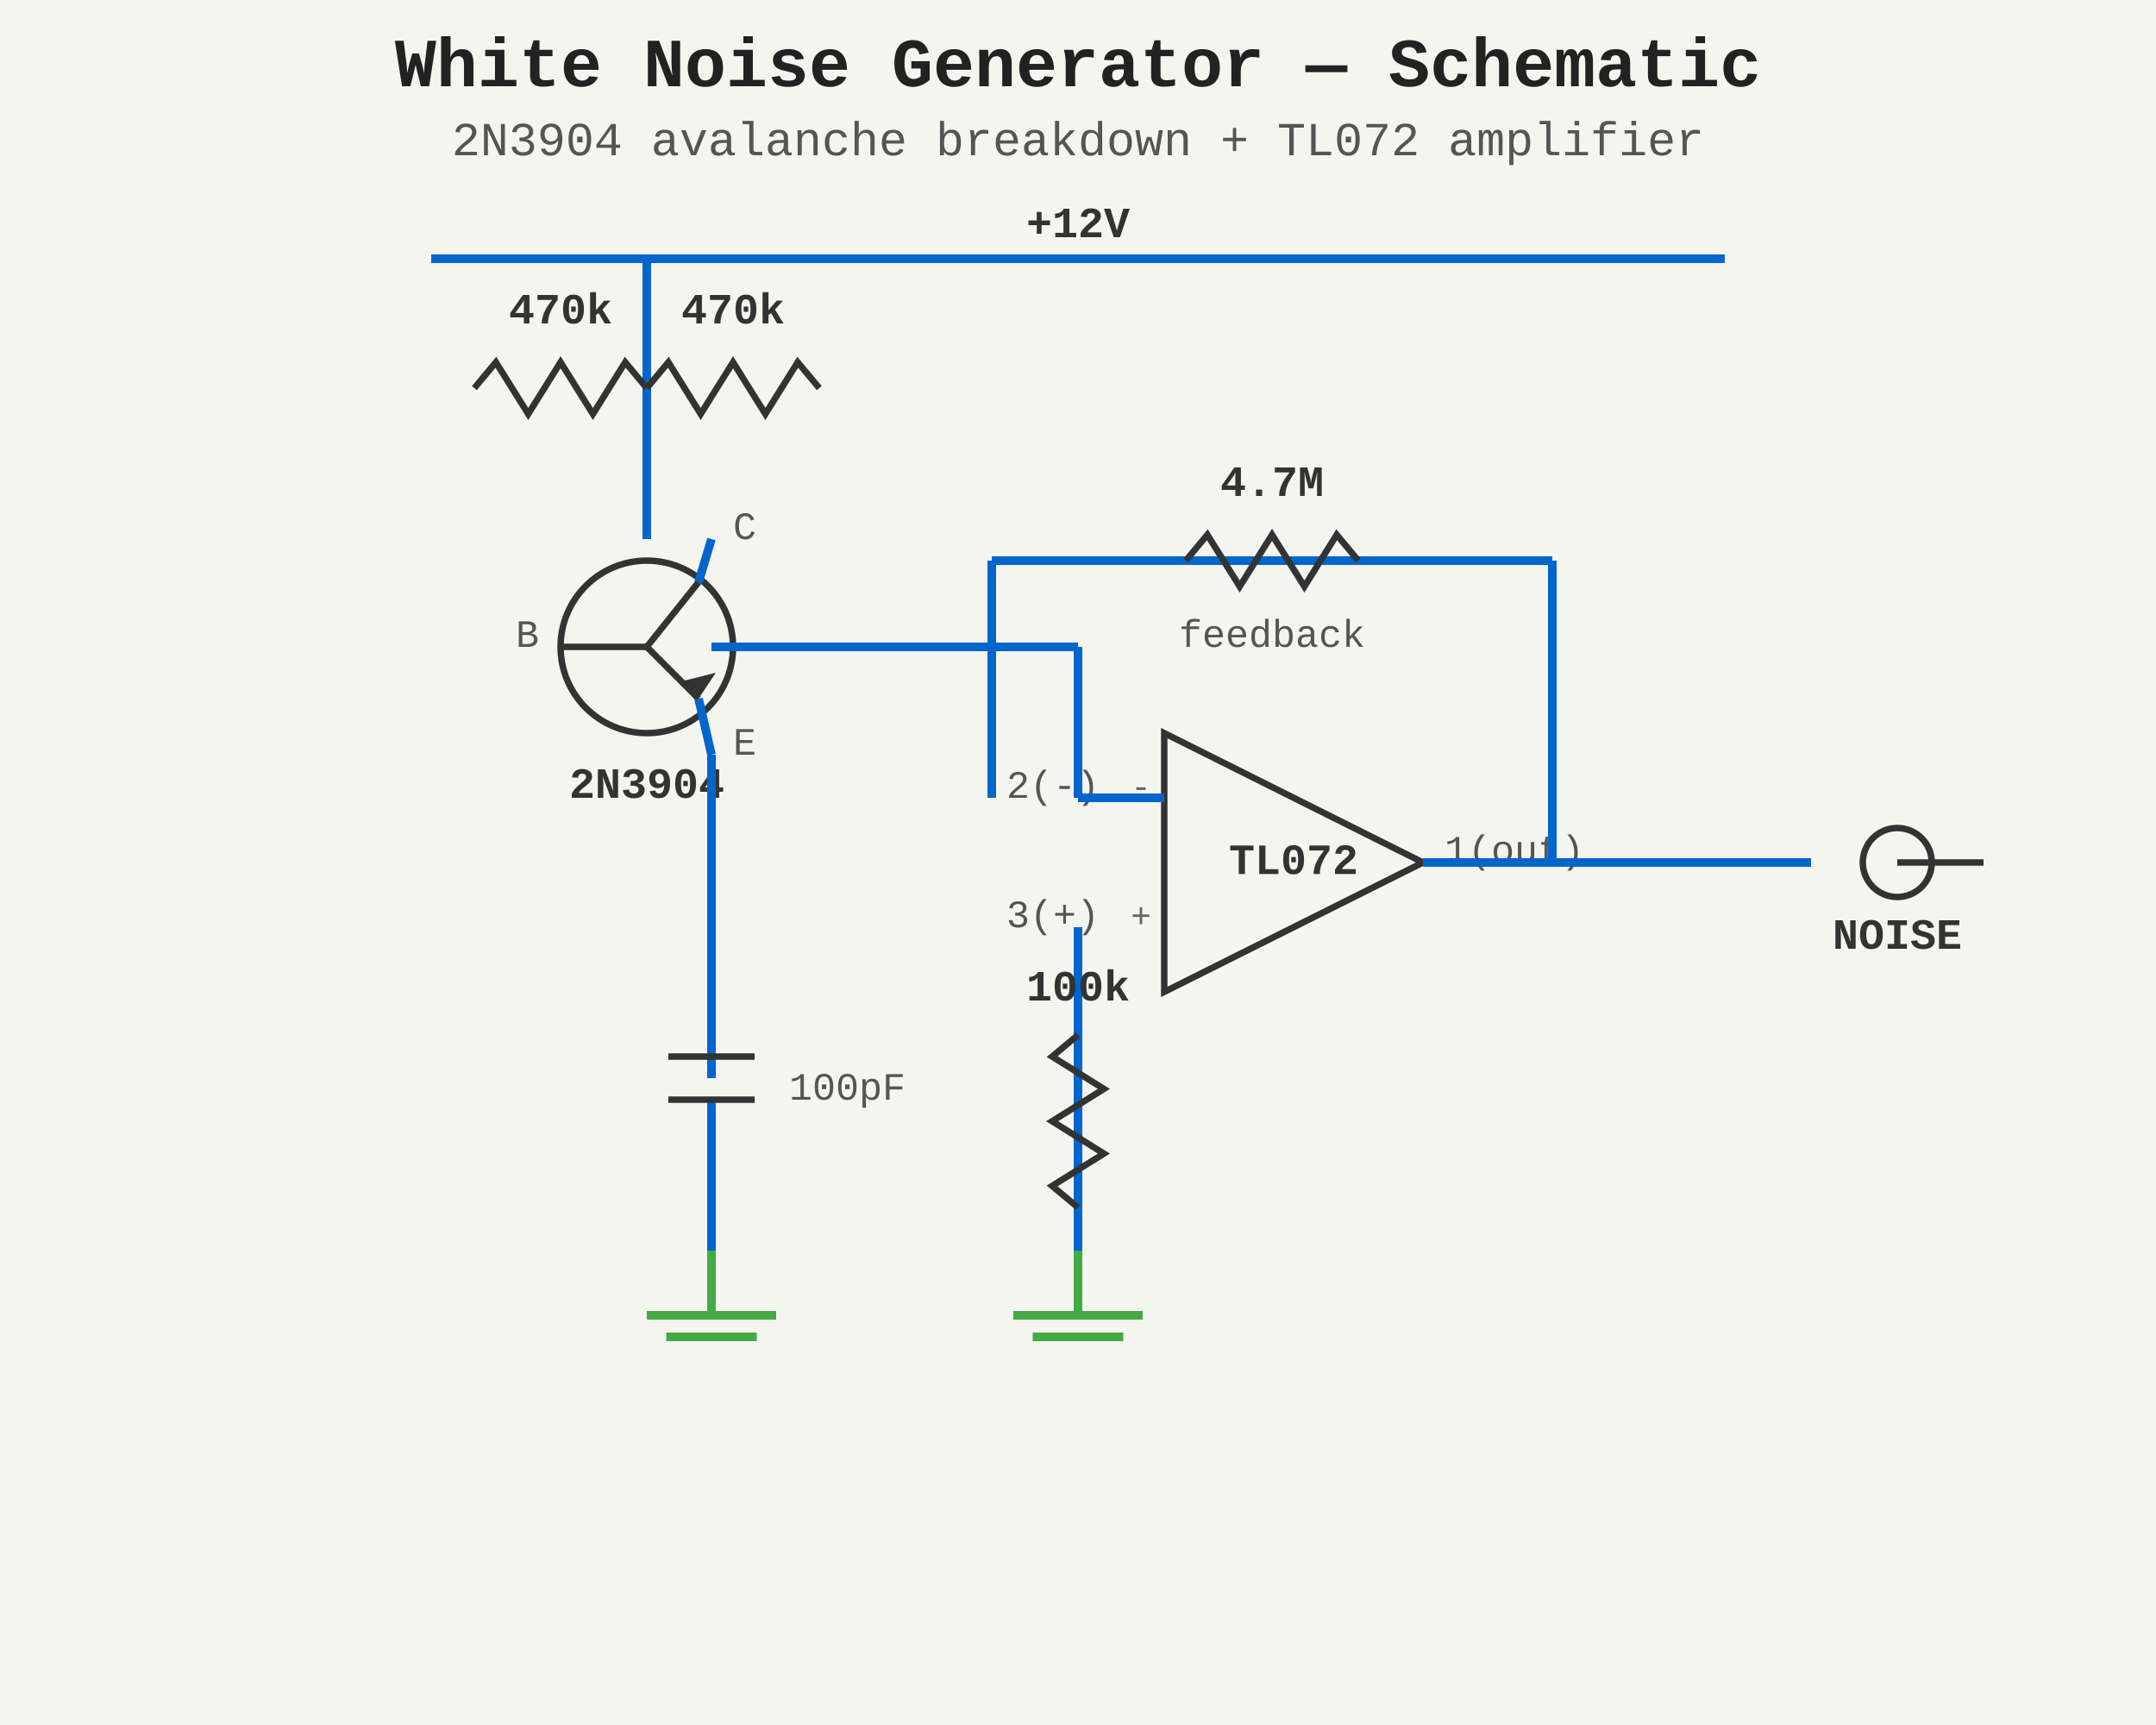
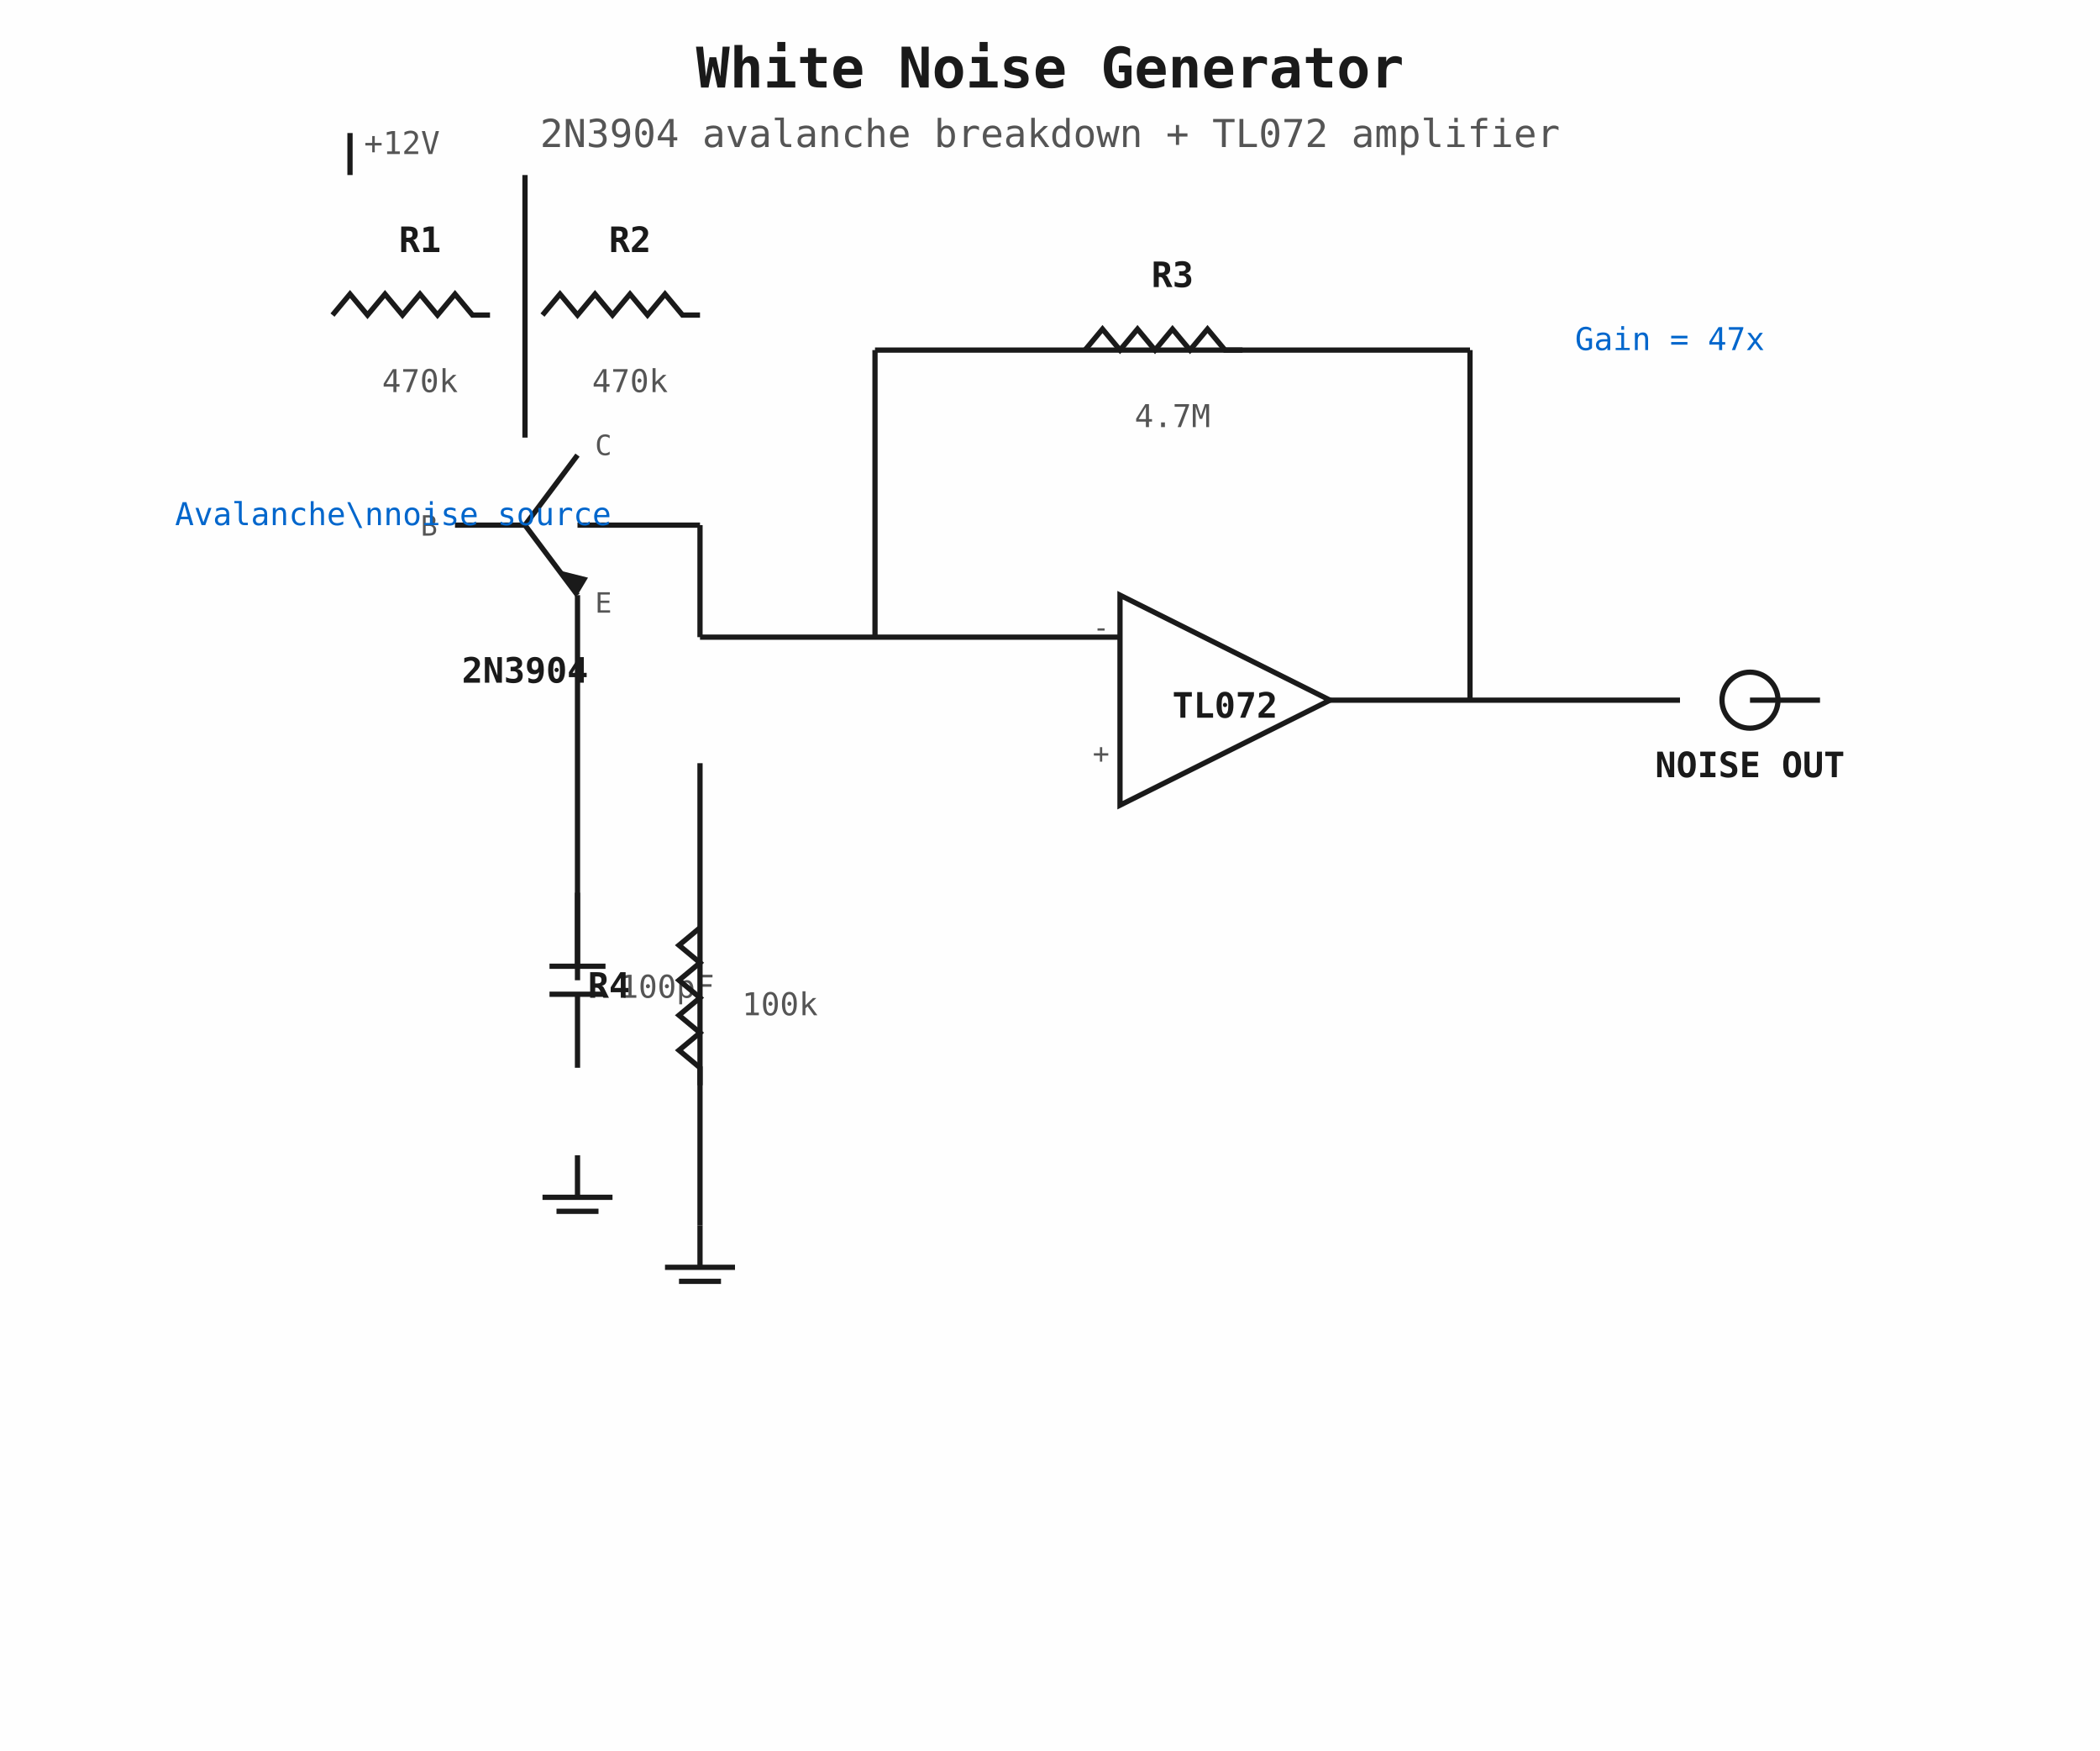
- <svg xmlns="http://www.w3.org/2000/svg" viewBox="0 0 500 400" width="500" height="400">
+ <svg xmlns="http://www.w3.org/2000/svg" viewBox="0 0 600 500" width="600" height="500">
  <defs>
    <style>
-     text { font-family: "SF Mono", Consolas, "Liberation Mono", monospace; }
-     .title { font-size: 16px; font-weight: bold; fill: #222; }
-     .subtitle { font-size: 11px; fill: #555; }
-     .label { font-size: 10px; fill: #333; font-weight: bold; }
-     .value { font-size: 9px; fill: #555; }
-     .pin { font-size: 8px; fill: #666; }
-     .wire { stroke: #0066CC; stroke-width: 2; fill: none; }
-     .component { stroke: #333; stroke-width: 1.5; fill: none; }
-     .filled { fill: #333; }
+     .title { font: bold 16px "SF Mono", Consolas, monospace; fill: #1a1a1a; }
+     .subtitle { font: 11px "SF Mono", Consolas, monospace; fill: #555; }
+     .label { font: bold 10px "SF Mono", Consolas, monospace; fill: #1a1a1a; }
+     .value { font: 9px "SF Mono", Consolas, monospace; fill: #555; }
+     .pin { font: 8px "SF Mono", Consolas, monospace; fill: #555; }
+     .anno { font: 9px "SF Mono", Consolas, monospace; fill: #0066CC; }
+     .wire { stroke: #1a1a1a; stroke-width: 1.5; fill: none; }
+     .wire-thick { stroke: #1a1a1a; stroke-width: 2.5; fill: none; }
+     .component { stroke: #1a1a1a; stroke-width: 1.5; fill: none; }
+     .filled { fill: #1a1a1a; }
    .junction { fill: #0066CC; }
-     .ground { stroke: #4A4; stroke-width: 2; }
-     .power { stroke: #D44; stroke-width: 2; }
  </style>
+     <marker id="arrow" markerWidth="8" markerHeight="6" refX="7" refY="3" orient="auto">
+       <polygon points="0 0, 8 3, 0 6" fill="#0066CC" />
+     </marker>
  </defs>
-   <rect width="500" height="400" fill="#F5F5F0" />
-   <text x="250" y="20" class="title" text-anchor="middle">White Noise Generator — Schematic</text>
-   <text x="250" y="36" class="subtitle" text-anchor="middle">2N3904 avalanche breakdown + TL072 amplifier</text>
-   <line x1="100" y1="60" x2="400" y2="60" class="wire" />
-   <text x="250" y="55" class="label" text-anchor="middle" fill="#D44">+12V</text>
-   <circle cx="150" cy="150" r="20" class="component" />
+   <rect width="600" height="500" fill="#FEFEFE" />
+   <text x="300" y="25" class="title" text-anchor="middle">White Noise Generator</text>
+   <text x="300" y="42" class="subtitle" text-anchor="middle">2N3904 avalanche breakdown + TL072 amplifier</text>
+   <line x1="100" y1="50" x2="100" y2="38" class="wire" stroke="#D44" stroke-width="2" />
+   <text x="104" y="44" class="value" fill="#D44">+12V</text>
  <line x1="130" y1="150" x2="150" y2="150" class="component" />
-   <line x1="150" y1="150" x2="162" y2="135" class="component" />
-   <line x1="162" y1="135" x2="165" y2="125" class="wire" />
-   <line x1="150" y1="150" x2="162" y2="162" class="component" />
-   <polygon points="162,162 166,156 158,158" class="filled" />
-   <line x1="162" y1="162" x2="165" y2="175" class="wire" />
-   <text x="125" y="150" class="value" text-anchor="end">B</text>
-   <text x="170" y="125" class="value" text-anchor="start">C</text>
-   <text x="170" y="175" class="value" text-anchor="start">E</text>
-   <text x="150" y="185" class="label" text-anchor="middle">2N3904</text>
-   <line x1="150" y1="60" x2="150" y2="125" class="wire" />
-   <path d="M110,90 L115.0,84.0 L122.5,96.0 L130.0,84.0 L137.5,96.0 L145.0,84.0 L150,90" class="component" />
-   <text x="130" y="75" class="label" text-anchor="middle">470k</text>
-   <path d="M150,90 L155.0,84.0 L162.5,96.0 L170.0,84.0 L177.5,96.0 L185.0,84.0 L190,90" class="component" />
-   <text x="170" y="75" class="label" text-anchor="middle">470k</text>
-   <line x1="165" y1="175" x2="165" y2="250" class="wire" />
-   <line x1="165" y1="230" x2="165" y2="245" class="wire" />
-   <line x1="165" y1="255" x2="165" y2="270" class="wire" />
-   <line x1="155" y1="245" x2="175" y2="245" class="component" stroke-width="2" />
-   <line x1="155" y1="255" x2="175" y2="255" class="component" stroke-width="2" />
-   <text x="183" y="255" class="value" text-anchor="left">100pF</text>
-   <line x1="165" y1="270" x2="165" y2="290" class="wire" />
-   <line x1="165" y1="290" x2="165" y2="305" class="ground" />
-   <line x1="150" y1="305" x2="180" y2="305" class="ground" />
-   <line x1="154.5" y1="310" x2="175.5" y2="310" class="ground" />
-   <polygon points="270,170 270,230 330,200" class="component" />
-   <text x="300" y="200" class="label" text-anchor="middle" dominant-baseline="central">TL072</text>
-   <text x="267" y="185" class="pin" text-anchor="end">-</text>
-   <text x="267" y="215" class="pin" text-anchor="end">+</text>
-   <text x="255" y="185" class="value" text-anchor="end">2(-)</text>
-   <text x="255" y="215" class="value" text-anchor="end">3(+)</text>
-   <text x="335" y="200" class="value" text-anchor="start">1(out)</text>
-   <line x1="165" y1="150" x2="250" y2="150" class="wire" />
-   <line x1="250" y1="150" x2="250" y2="185" class="wire" />
-   <line x1="250" y1="185" x2="270" y2="185" class="wire" />
-   <line x1="330" y1="200" x2="360" y2="200" class="wire" />
-   <line x1="360" y1="200" x2="360" y2="130" class="wire" />
-   <line x1="360" y1="130" x2="230" y2="130" class="wire" />
-   <line x1="230" y1="130" x2="230" y2="185" class="wire" />
-   <path d="M275,130 L280.0,124.0 L287.5,136.0 L295.0,124.0 L302.5,136.0 L310.0,124.0 L315,130" class="component" />
-   <text x="295" y="115" class="label" text-anchor="middle">4.7M</text>
-   <text x="295" y="150" class="value" text-anchor="middle">feedback</text>
-   <line x1="250" y1="215" x2="250" y2="290" class="wire" />
-   <path d="M250,240 L244.0,245.0 L256.0,252.5 L244.0,260.0 L256.0,267.5 L244.0,275.0 L250,280" class="component" />
-   <text x="250" y="232" class="label" text-anchor="middle">100k</text>
-   <line x1="250" y1="290" x2="250" y2="305" class="ground" />
-   <line x1="235" y1="305" x2="265" y2="305" class="ground" />
-   <line x1="239.5" y1="310" x2="260.5" y2="310" class="ground" />
-   <line x1="360" y1="200" x2="420" y2="200" class="wire" />
-   <circle cx="440" cy="200" r="8" class="component" />
-   <line x1="440" y1="200" x2="460" y2="200" class="component" />
-   <text x="440" y="220" class="label" text-anchor="middle">NOISE</text>
+   <line x1="150" y1="150" x2="165" y2="130" class="component" />
+   <line x1="150" y1="150" x2="165" y2="170" class="component" />
+   <polygon points="165,170 160,163 168,165" class="filled" />
+   <text x="150" y="195" class="label" text-anchor="middle">2N3904</text>
+   <text x="125" y="153" class="pin" text-anchor="end">B</text>
+   <text x="170" y="130" class="pin" text-anchor="start">C</text>
+   <text x="170" y="175" class="pin" text-anchor="start">E</text>
+   <line x1="150" y1="50" x2="150" y2="125" class="wire" />
+   <path d="M95,90 l5,-6 l5,6 l5,-6 l5,6 l5,-6 l5,6 l5,-6 l5,6 l5,0" class="component" />
+   <text x="120" y="72" class="label" text-anchor="middle">R1</text>
+   <text x="120" y="112" class="value" text-anchor="middle">470k</text>
+   <path d="M155,90 l5,-6 l5,6 l5,-6 l5,6 l5,-6 l5,6 l5,-6 l5,6 l5,0" class="component" />
+   <text x="180" y="72" class="label" text-anchor="middle">R2</text>
+   <text x="180" y="112" class="value" text-anchor="middle">470k</text>
+   <line x1="165" y1="170" x2="165" y2="280" class="wire" />
+   <line x1="165" y1="255" x2="165" y2="276" class="wire" />
+   <line x1="165" y1="284" x2="165" y2="305" class="wire" />
+   <line x1="157" y1="276" x2="173" y2="276" class="component" stroke-width="2" />
+   <line x1="157" y1="284" x2="173" y2="284" class="component" stroke-width="2" />
+   <text x="177" y="285" class="value" text-anchor="start">100pF</text>
+   <line x1="165" y1="330" x2="165" y2="342" class="wire" />
+   <line x1="155" y1="342" x2="175" y2="342" class="wire" stroke-width="2" />
+   <line x1="159" y1="346" x2="171" y2="346" class="wire" stroke-width="1.5" />
+   <polygon points="320,170 320,230 380,200" class="component" />
+   <text x="350" y="205" class="label" text-anchor="middle" font-size="9">TL072</text>
+   <text x="317" y="182" class="pin" text-anchor="end">-</text>
+   <text x="317" y="218" class="pin" text-anchor="end">+</text>
+   <line x1="165" y1="150" x2="200" y2="150" class="wire" />
+   <line x1="200" y1="150" x2="200" y2="182" class="wire" />
+   <line x1="200" y1="182" x2="320" y2="182" class="wire" />
+   <line x1="380" y1="200" x2="420" y2="200" class="wire" />
+   <line x1="420" y1="200" x2="420" y2="100" class="wire" />
+   <line x1="420" y1="100" x2="250" y2="100" class="wire" />
+   <line x1="250" y1="100" x2="250" y2="182" class="wire" />
+   <path d="M310,100 l5,-6 l5,6 l5,-6 l5,6 l5,-6 l5,6 l5,-6 l5,6 l5,0" class="component" />
+   <text x="335" y="82" class="label" text-anchor="middle">R3</text>
+   <text x="335" y="122" class="value" text-anchor="middle">4.7M</text>
+   <line x1="200" y1="218" x2="200" y2="350" class="wire" />
+   <path d="M200,265 l-6,5 l6,5 l-6,5 l6,5 l-6,5 l6,5 l-6,5 l6,5 l0,5" class="component" />
+   <text x="180" y="285" class="label" text-anchor="end">R4</text>
+   <text x="212" y="290" class="value">100k</text>
+   <line x1="200" y1="350" x2="200" y2="362" class="wire" />
+   <line x1="190" y1="362" x2="210" y2="362" class="wire" stroke-width="2" />
+   <line x1="194" y1="366" x2="206" y2="366" class="wire" stroke-width="1.5" />
+   <line x1="420" y1="200" x2="480" y2="200" class="wire" />
+   <circle cx="500" cy="200" r="8" class="component" />
+   <line x1="500" y1="200" x2="520" y2="200" class="wire" />
+   <text x="500" y="222" class="label" text-anchor="middle">NOISE OUT</text>
+   <text x="50" y="150" class="anno">Avalanche\nnoise source</text>
+   <text x="450" y="100" class="anno">Gain = 47x</text>
</svg>
